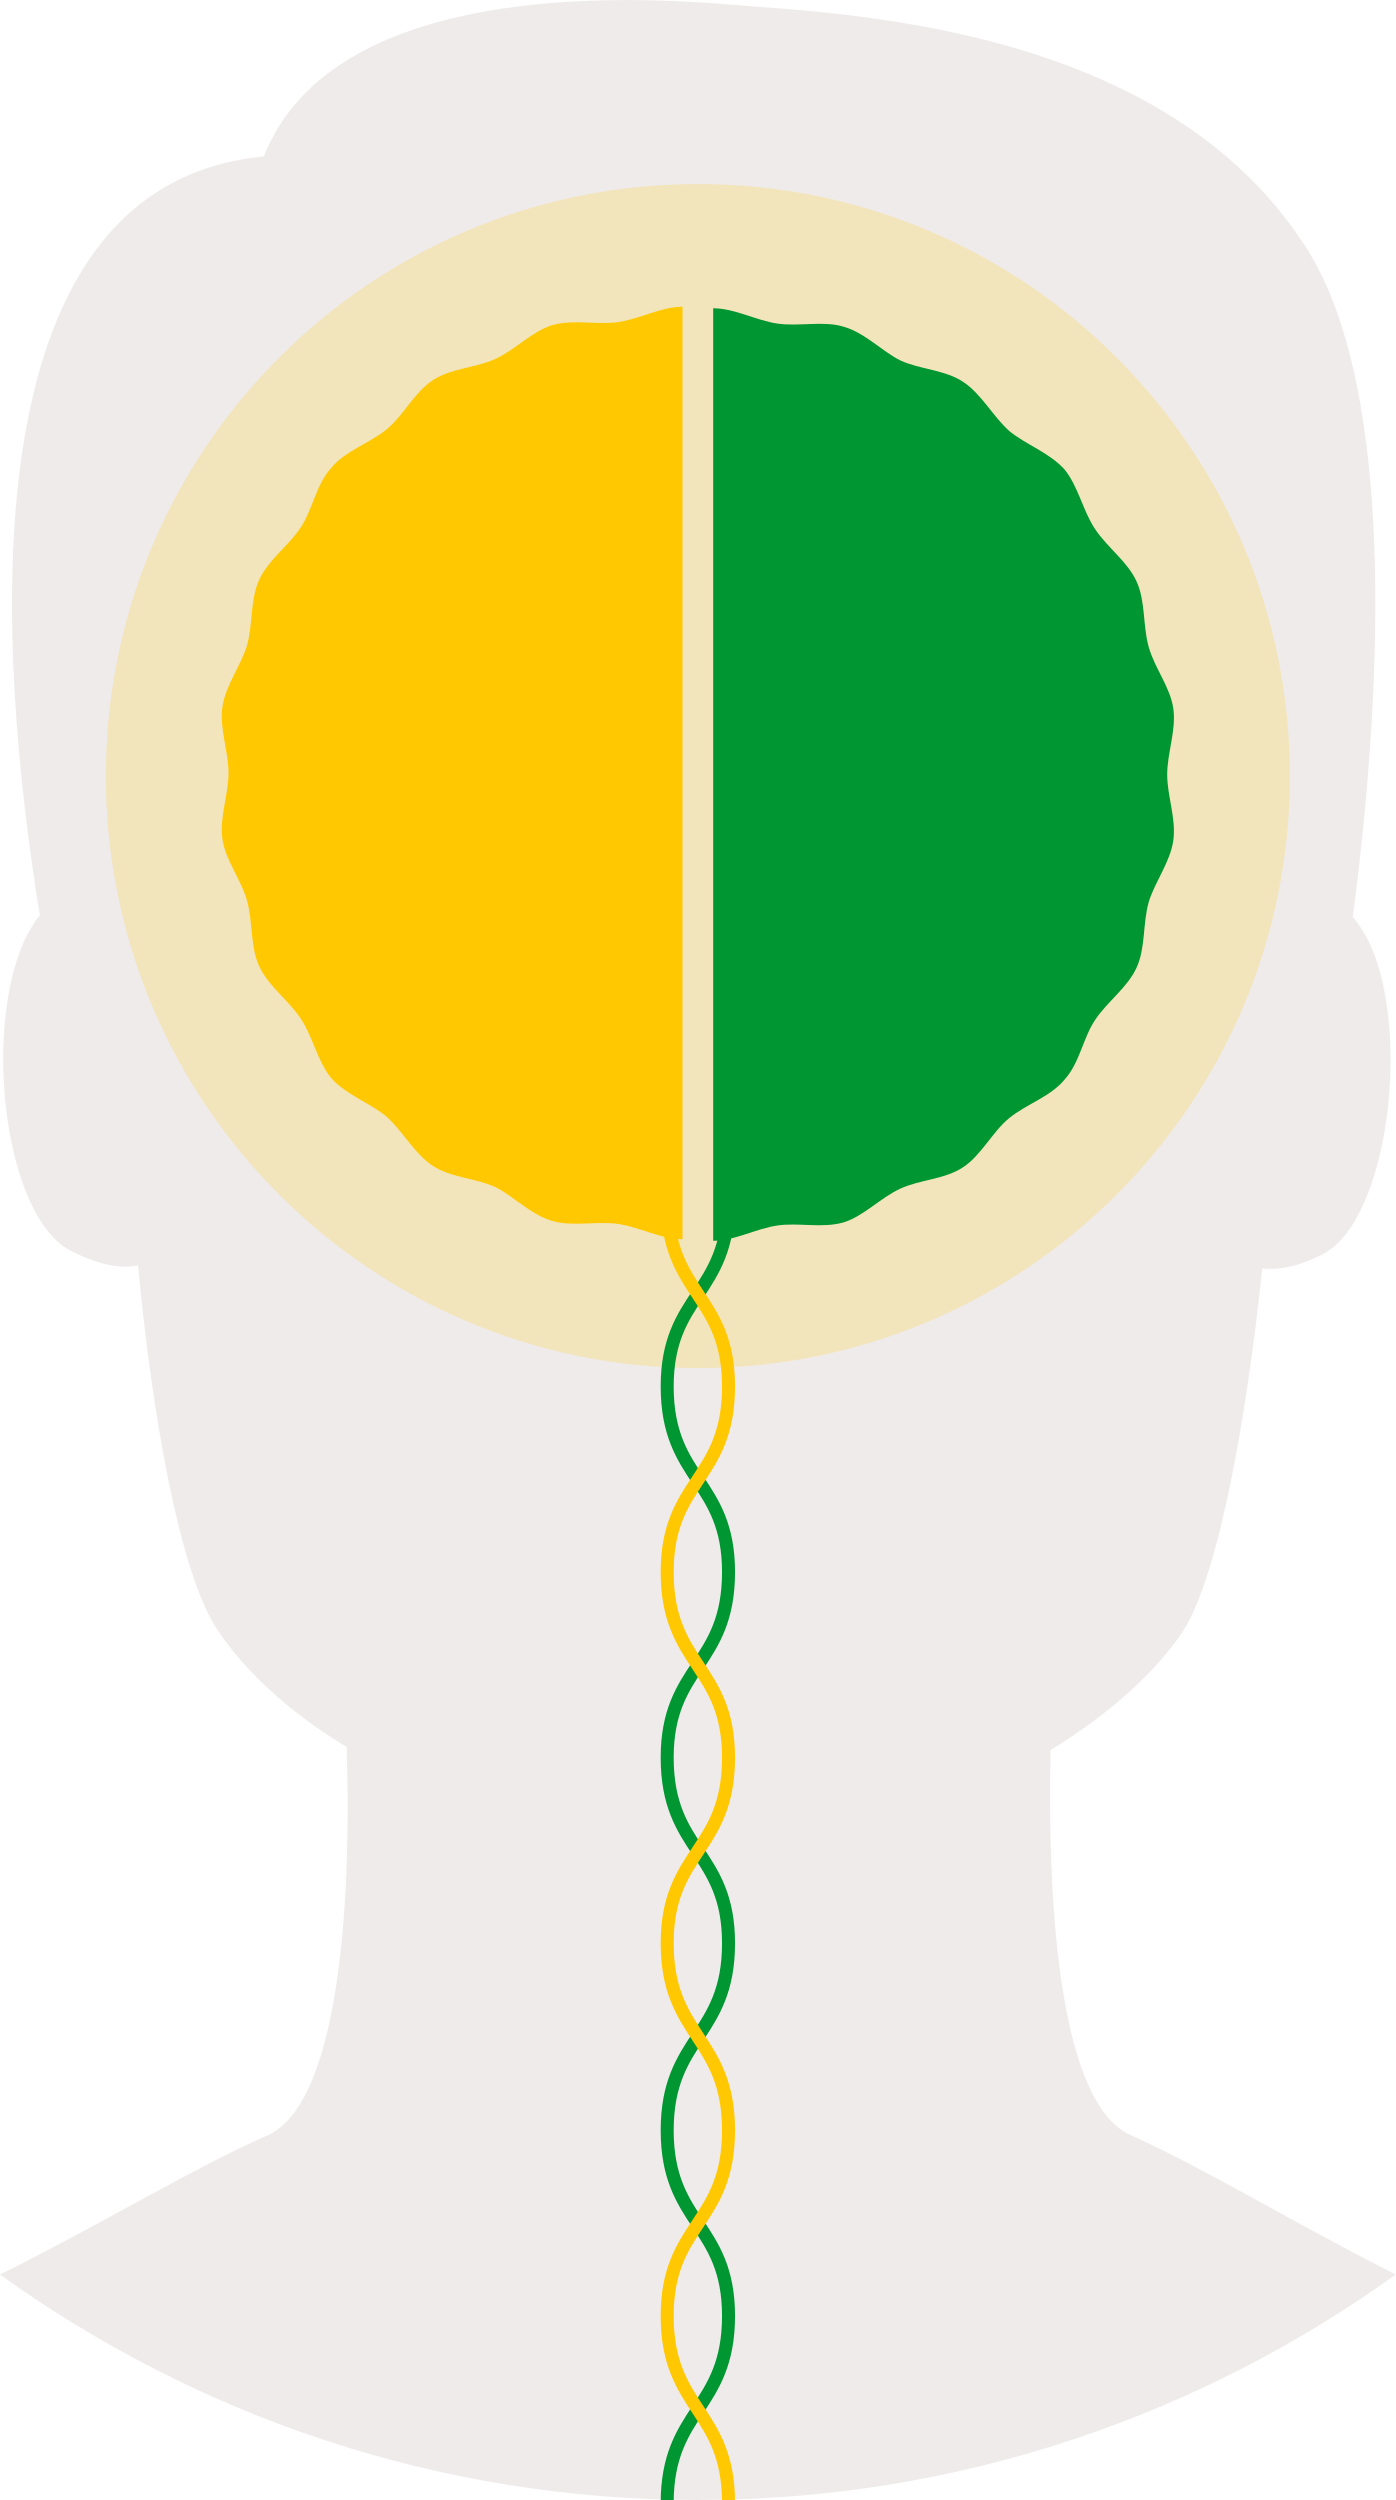
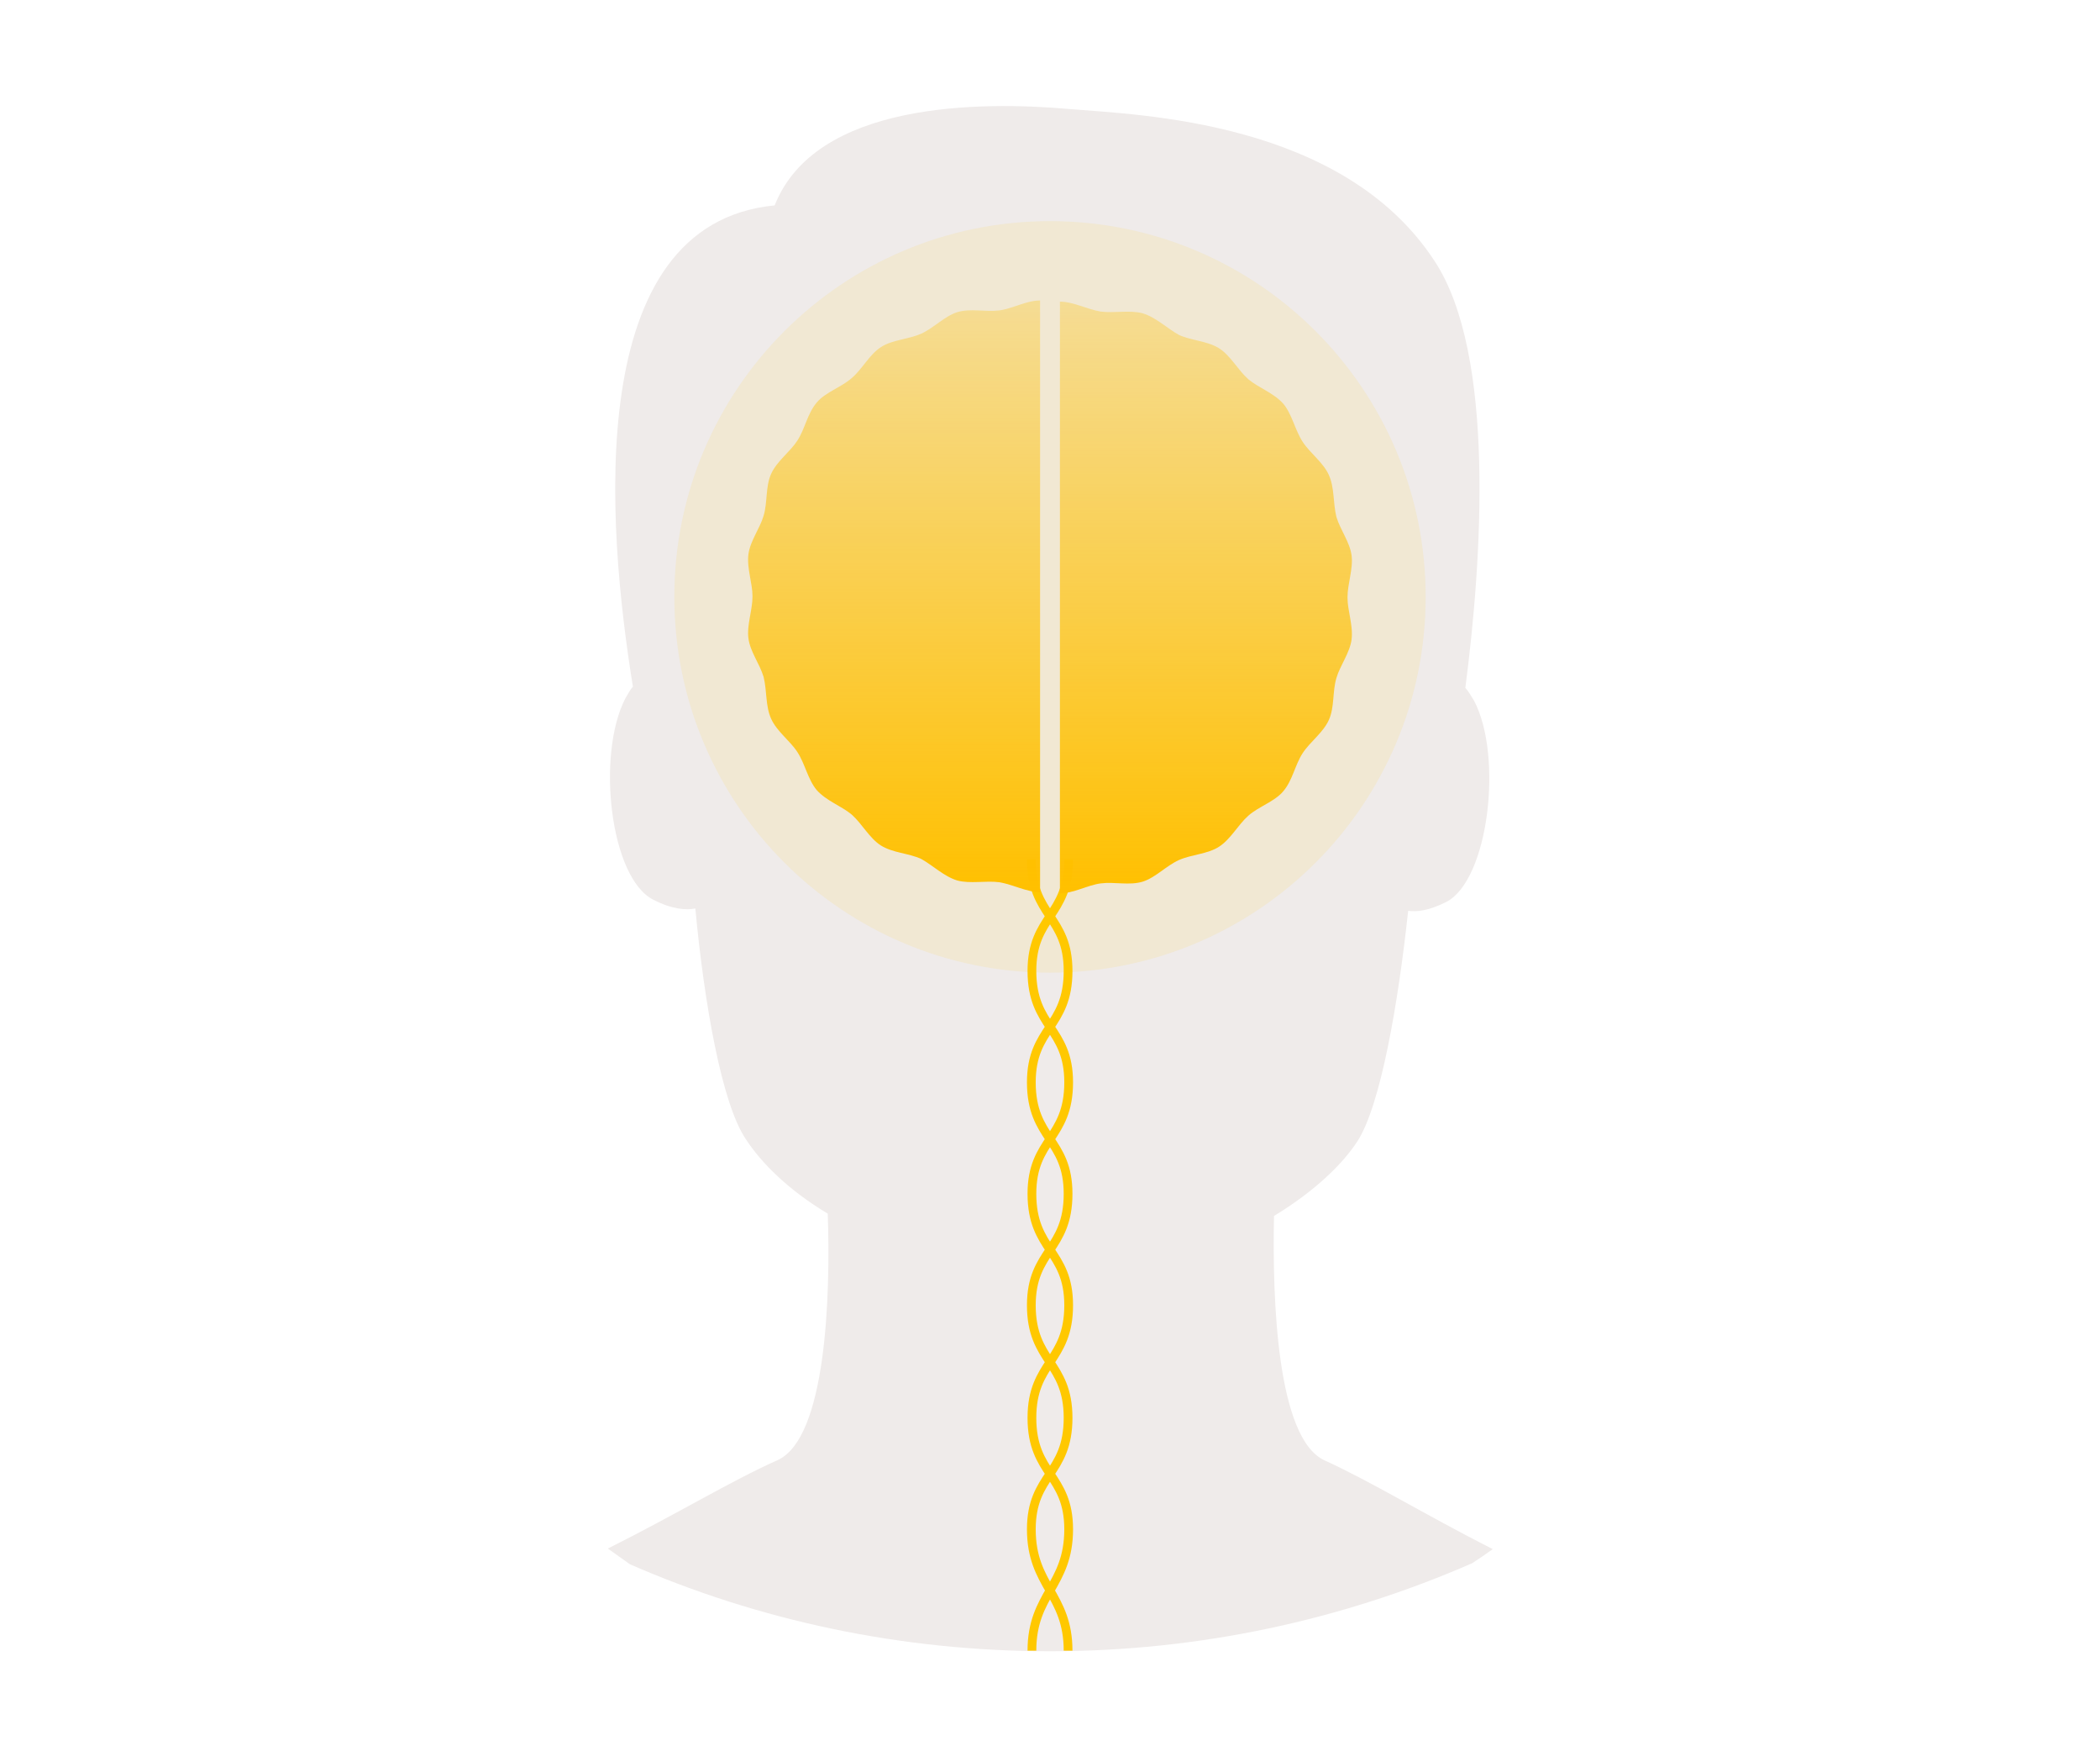
- <svg xmlns="http://www.w3.org/2000/svg" version="1.1" id="Layer_1" x="0px" y="0px" viewBox="0 0 91 163" style="enable-background:new 0 0 91 163;" xml:space="preserve">
+ <svg xmlns="http://www.w3.org/2000/svg" version="1.1" id="Layer_1" x="0px" y="0px" viewBox="0 0 360 300" style="enable-background:new 0 0 360 300;" xml:space="preserve">
  <style type="text/css">
	.st0{fill:#EFEBEA;}
- 	.st1{opacity:0.2;fill:#FFC800;enable-background:new    ;}
- 	.st2{fill:#FFC800;}
- 	.st3{fill:#009632;}
- 	.st4{fill:none;stroke:#009632;stroke-width:0.848;stroke-miterlimit:10;}
- 	.st5{fill:none;stroke:#FFC800;stroke-width:0.848;stroke-miterlimit:10;}
+ 	.st1{fill:none;stroke:#FFC800;stroke-width:1.5;stroke-miterlimit:10;}
+ 	.st2{opacity:0.1;fill:#FFC800;}
+ 	.st3{fill:url(#SVGID_1_);}
+ 	.st4{fill:url(#SVGID_2_);}
</style>
-   <path class="st0" d="M91,148.3c-7.1-3.6-12.4-6.9-17.3-9.1c-4.9-2.2-5.4-16.5-5.2-25.1c4.1-2.5,7-5.3,8.6-7.7  c2.4-3.7,4.2-14.2,5.2-23.7c0.9,0.1,2.1,0,3.9-0.9c4.4-2.2,5.9-15,2.9-20.7c-0.3-0.5-0.6-1-0.9-1.3c1.7-12.9,3.2-34.3-3.2-43.9  C75.6,1.5,54.7,0.9,47.6,0.3c-9.4-0.8-26.2-0.7-30.4,9.9C-2.6,12.1-0.1,43,2.6,59.7c-0.3,0.3-0.5,0.7-0.8,1.2  c-3,5.8-1.6,18.5,2.9,20.7c2,1,3.4,1.1,4.3,0.9c0.9,9.6,2.7,20.1,5.2,23.8c1.6,2.4,4.4,5.2,8.4,7.6c0.3,8.6-0.2,23-5.1,25.3  c-5,2.2-10.3,5.5-17.5,9.1c12.8,9.2,28.5,14.7,45.5,14.7S78.2,157.5,91,148.3z" />
-   <circle class="st1" cx="45.5" cy="50.6" r="38.6" />
+   <path class="st0" d="M227.1,250.3c-8.2-3.7-9-27.5-8.7-41.9c6.9-4.2,11.7-8.8,14.3-12.8c4-6.2,7-23.7,8.7-39.5  c1.5,0.2,3.5,0,6.5-1.5c7.3-3.7,9.8-25,4.8-34.5c-0.5-0.8-1-1.7-1.5-2.2c2.8-21.5,5.3-57.2-5.3-73.2c-15.7-24-50.5-25-62.4-26  c-15.7-1.4-43.7-1.2-50.7,16.5c-33,3.2-28.8,54.7-24.3,82.5c-0.5,0.5-0.8,1.2-1.3,2c-5,9.7-2.6,30.8,4.8,34.5  c3.3,1.7,5.7,1.8,7.2,1.5c1.5,16,4.5,33.5,8.7,39.6c2.6,4,7.3,8.7,14,12.7c0.5,14.3-0.3,38.3-8.5,42.2c-8.3,3.7-17.2,9.2-29.2,15.2  c1.3,0.9,2.5,1.8,3.8,2.7c22,9.6,46.4,14.9,72,14.9c25.7,0,50.2-5.4,72.4-15.1c1.2-0.8,2.4-1.6,3.5-2.4  C244.1,259.5,235.2,254,227.1,250.3z" />
+   <path class="st1" d="M183.2,147.3c0,9.7-6.3,9.7-6.3,19.1c0,9.7,6.3,9.7,6.3,19.1c0,9.7-6.3,9.7-6.3,19.1c0,9.7,6.3,9.7,6.3,19.1  c0,9.7-6.3,9.7-6.3,19.3c0,9.7,6.3,9.7,6.3,19.1c0,9.7-6.3,11.1-6.3,20.8" />
+   <path class="st1" d="M176.8,147.3c0,9.7,6.3,9.7,6.3,19.1c0,9.7-6.3,9.7-6.3,19.1c0,9.7,6.3,9.7,6.3,19.1c0,9.7-6.3,9.7-6.3,19.1  c0,9.7,6.3,9.7,6.3,19.3c0,9.7-6.3,9.7-6.3,19.1c0,9.7,6.3,11.1,6.3,20.8" />
+   <circle class="st2" cx="180" cy="102.3" r="64.4" />
  <g>
-     <g>
-       <path class="st2" d="M44.5,80.8c-1.4,0-2.8-0.8-4.2-1c-1.4-0.2-3,0.2-4.3-0.2c-1.4-0.4-2.5-1.6-3.7-2.2c-1.3-0.6-2.9-0.6-4.1-1.4    c-1.2-0.8-1.9-2.2-3-3.2c-1.1-0.9-2.6-1.4-3.6-2.5c-0.9-1.1-1.2-2.7-2-3.9c-0.8-1.2-2.1-2.1-2.7-3.4c-0.6-1.3-0.4-2.9-0.8-4.3    c-0.4-1.4-1.4-2.6-1.6-4c-0.2-1.4,0.4-2.9,0.4-4.3c0-1.4-0.6-2.9-0.4-4.3c0.2-1.4,1.2-2.7,1.6-4c0.4-1.4,0.2-3,0.8-4.3    c0.6-1.3,1.9-2.2,2.7-3.4c0.8-1.2,1-2.8,2-3.9c0.9-1.1,2.5-1.6,3.6-2.5s1.8-2.4,3-3.2c1.2-0.8,2.8-0.8,4.1-1.4    c1.3-0.6,2.4-1.8,3.7-2.2c1.4-0.4,2.9,0,4.3-0.2s2.8-1,4.2-1" />
-     </g>
-     <g>
-       <path class="st3" d="M46.5,20.1c1.4,0,2.8,0.8,4.2,1c1.4,0.2,3-0.2,4.3,0.2c1.4,0.4,2.5,1.6,3.7,2.2c1.3,0.6,2.9,0.6,4.1,1.4    c1.2,0.8,1.9,2.2,3,3.2c1.1,0.9,2.6,1.4,3.6,2.5c0.9,1.1,1.2,2.7,2,3.9c0.8,1.2,2.1,2.1,2.7,3.4c0.6,1.3,0.4,2.9,0.8,4.3    c0.4,1.4,1.4,2.6,1.6,4c0.2,1.4-0.4,2.9-0.4,4.3c0,1.4,0.6,2.9,0.4,4.3c-0.2,1.4-1.2,2.7-1.6,4c-0.4,1.4-0.2,3-0.8,4.3    c-0.6,1.3-1.9,2.2-2.7,3.4c-0.8,1.2-1,2.8-2,3.9c-0.9,1.1-2.5,1.6-3.6,2.5s-1.8,2.4-3,3.2c-1.2,0.8-2.8,0.8-4.1,1.4    c-1.3,0.6-2.4,1.8-3.7,2.2c-1.4,0.4-2.9,0-4.3,0.2c-1.4,0.2-2.8,1-4.2,1" />
-     </g>
+     <linearGradient id="SVGID_1_" gradientUnits="userSpaceOnUse" x1="89.945" y1="1459.022" x2="89.945" y2="1357.788" gradientTransform="matrix(-1 0 0 -1 243.2623 1510.682)">
+       <stop offset="0" style="stop-color:#FFC000;stop-opacity:0.3" />
+       <stop offset="1" style="stop-color:#FFC000" />
+     </linearGradient>
+     <path class="st3" d="M178.3,152.9c-2.3,0-4.6-1.3-7-1.7c-2.3-0.3-5,0.3-7.2-0.3c-2.3-0.7-4.2-2.6-6.2-3.7c-2.2-1-4.8-1-6.9-2.3   c-2-1.3-3.2-3.7-5-5.3c-1.8-1.5-4.3-2.3-6-4.2c-1.5-1.8-2-4.5-3.3-6.5c-1.3-2-3.5-3.5-4.5-5.7s-0.7-4.8-1.3-7.2   c-0.7-2.3-2.3-4.3-2.6-6.6c-0.3-2.3,0.7-4.8,0.7-7.2c0-2.3-1-4.8-0.7-7.2c0.3-2.3,2-4.5,2.6-6.6c0.7-2.3,0.3-5,1.3-7.2   c1-2.2,3.2-3.7,4.5-5.7c1.3-2,1.7-4.6,3.3-6.5c1.5-1.8,4.2-2.6,6-4.2c1.8-1.5,3-4,5-5.3c2-1.3,4.6-1.3,6.9-2.3c2.2-1,4-3,6.2-3.7   c2.3-0.7,4.8,0,7.2-0.3c2.3-0.3,4.6-1.7,7-1.7" />
  </g>
-   <path class="st4" d="M47.5,78.3c0,6.1-4,6.1-4,12.1c0,6.1,4,6.1,4,12.1c0,6.1-4,6.1-4,12.1c0,6.1,4,6.1,4,12.1c0,6.1-4,6.1-4,12.2  c0,6.1,4,6.1,4,12.1c0,6.1-4,6.1-4,12.2" />
-   <path class="st5" d="M43.5,78.3c0,6.1,4,6.1,4,12.1c0,6.1-4,6.1-4,12.1c0,6.1,4,6.1,4,12.1c0,6.1-4,6.1-4,12.1c0,6.1,4,6.1,4,12.2  c0,6.1-4,6.1-4,12.1c0,6.1,4,6.1,4,12.2" />
+   <g>
+     <linearGradient id="SVGID_2_" gradientUnits="userSpaceOnUse" x1="36.579" y1="1458.947" x2="36.579" y2="1357.713" gradientTransform="matrix(-1 0 0 -1 243.2623 1510.682)">
+       <stop offset="0" style="stop-color:#FFC000;stop-opacity:0.3" />
+       <stop offset="1" style="stop-color:#FFC000" />
+     </linearGradient>
+     <path class="st4" d="M181.7,51.7c2.3,0,4.6,1.3,7,1.7c2.3,0.3,5-0.3,7.2,0.3c2.3,0.7,4.2,2.6,6.2,3.7c2.2,1,4.8,1,6.9,2.3   c2,1.3,3.2,3.7,5,5.3c1.8,1.5,4.3,2.3,6,4.2c1.5,1.8,2,4.5,3.3,6.5c1.3,2,3.5,3.5,4.5,5.7c1,2.2,0.7,4.8,1.3,7.2   c0.7,2.3,2.3,4.3,2.6,6.6c0.3,2.3-0.7,4.8-0.7,7.2c0,2.3,1,4.8,0.7,7.2c-0.3,2.3-2,4.5-2.6,6.6c-0.7,2.3-0.3,5-1.3,7.2   c-1,2.2-3.2,3.7-4.5,5.7c-1.3,2-1.7,4.6-3.3,6.5c-1.5,1.8-4.2,2.6-6,4.2s-3,4-5,5.3c-2,1.3-4.6,1.3-6.9,2.3c-2.2,1-4,3-6.2,3.7   c-2.3,0.7-4.8,0-7.2,0.3c-2.3,0.3-4.6,1.7-7,1.7" />
+   </g>
</svg>
